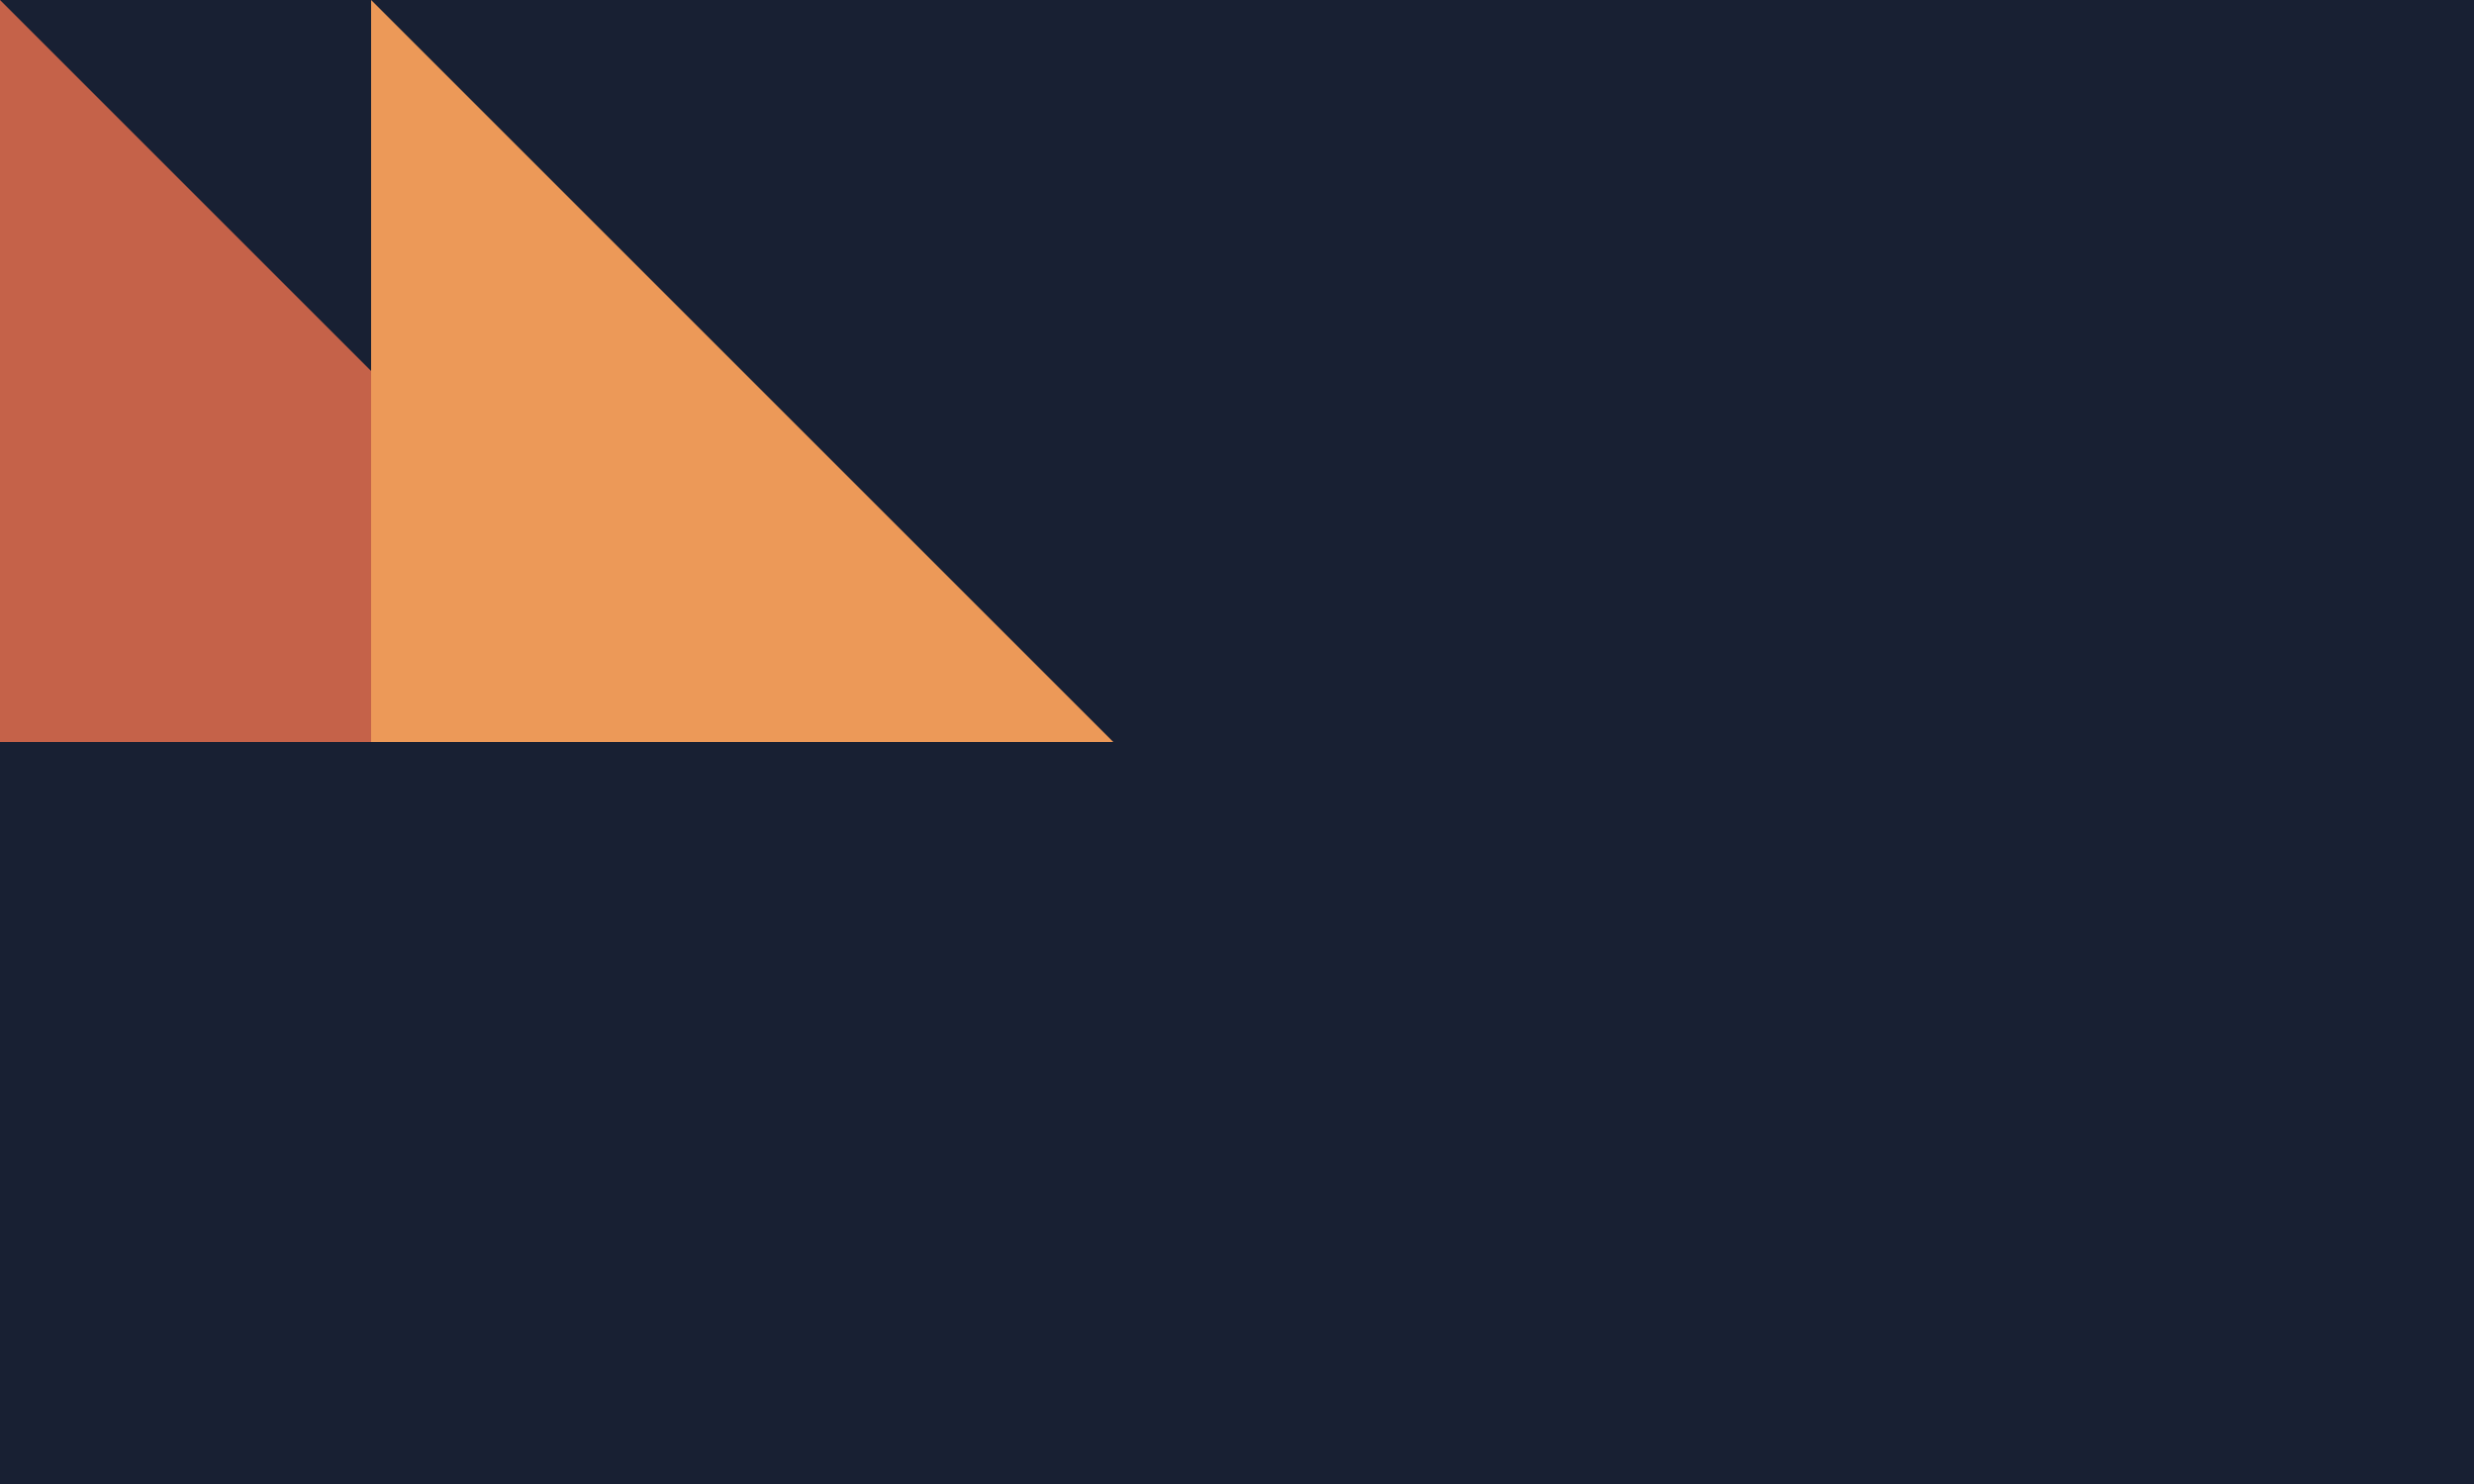
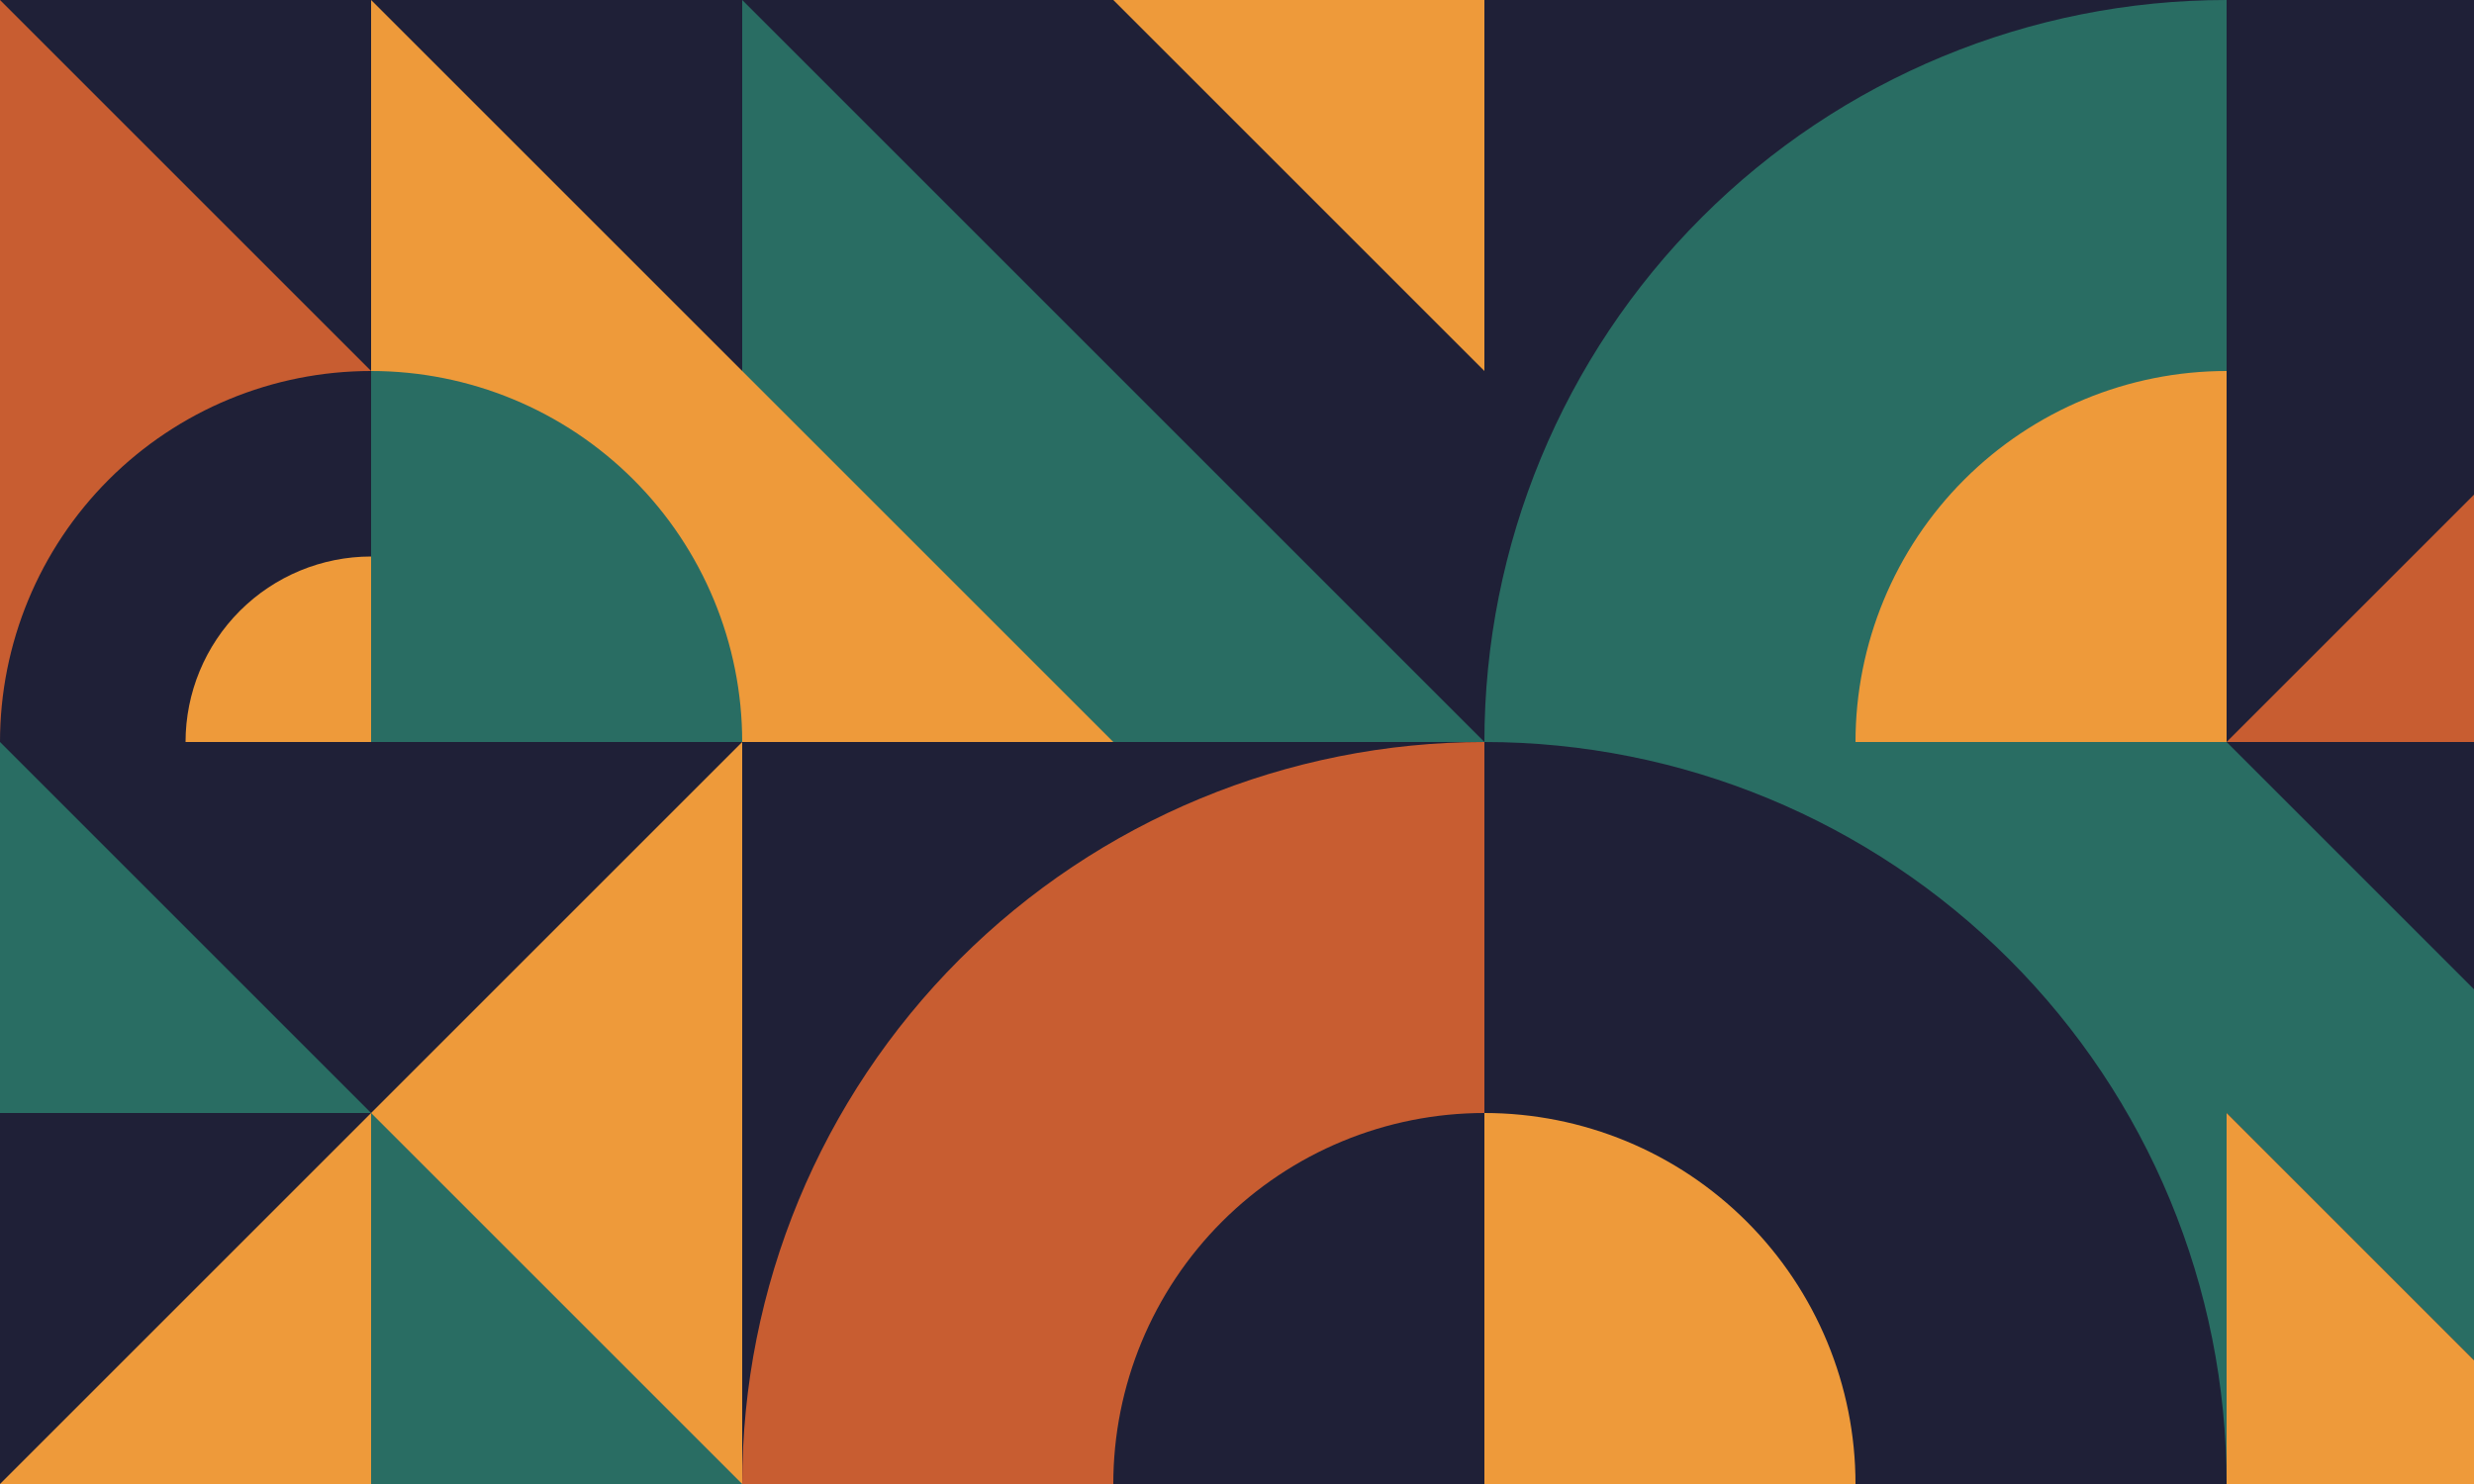
- <svg xmlns="http://www.w3.org/2000/svg" version="1.1" baseProfile="full" height="180px" width="300px">
-   <rect x="0" y="0" width="300" height="180" fill="#182033" />
-   <polygon points="0,0 90,90 0,90" fill="#c56249" />
-   <polygon points="45,0 135,90 45,90" fill="#ec9958" />
+ <svg xmlns="http://www.w3.org/2000/svg" version="1.1" width="300" height="180" viewBox="0 0 300 180">
+   <path d="M0 180L300 180L300 -0L0 -0Z" style="fill: rgb(12.109%,12.5%,21.484%);stroke: none;" />
+   <path d="M0 -0L90 90L0 90Z" style="fill: rgb(78.516%,36.328%,19.141%);stroke: none;" />
+   <path d="M90 -0L180 90L90 90Z" style="fill: rgb(16.016%,42.578%,38.672%);stroke: none;" />
+   <path d="M45 -0L135 90L45 90Z" style="fill: rgb(93.359%,60.547%,22.656%);stroke: none;" />
+   <path d="M45 90L45 45C33.065 45,21.62 49.742,13.181 58.181C4.742 66.62,0 78.065,0 90Z" style="fill: rgb(12.109%,12.5%,21.484%);stroke: none;" />
+   <path d="M45 90L45 67.5C39.032 67.5,33.31 69.871,29.09 74.09C24.871 78.31,22.5 84.032,22.5 90Z" style="fill: rgb(93.359%,60.547%,22.656%);stroke: none;" />
+   <path d="M45 90L90 90C90 78.065,85.258 66.62,76.819 58.181C68.38 49.742,56.935 45,45 45Z" style="fill: rgb(16.016%,42.578%,38.672%);stroke: none;" />
+   <path d="M135 -0L180 -0L180 45Z" style="fill: rgb(93.359%,60.547%,22.656%);stroke: none;" />
+   <path d="M270 90C270 59.999,270 30.001,270 -0C246.129 -0,223.239 9.484,206.362 26.362C189.484 43.239,180 66.129,180 90C210.001 90,239.999 90,270 90Z" style="fill: rgb(16.016%,42.578%,38.672%);stroke: none;" />
+   <path d="M270 90L270 45C258.065 45,246.62 49.742,238.181 58.181C229.742 66.62,225 78.065,225 90Z" style="fill: rgb(93.359%,60.547%,22.656%);stroke: none;" />
+   <path d="M270 90L300 60L300 90Z" style="fill: rgb(78.516%,36.328%,19.141%);stroke: none;" />
+   <path d="M0 135L0 90L45 135Z" style="fill: rgb(16.016%,42.578%,38.672%);stroke: none;" />
+   <path d="M0 180L90 90L90 180Z" style="fill: rgb(93.359%,60.547%,22.656%);stroke: none;" />
+   <path d="M45 180L45 135L90 180Z" style="fill: rgb(16.016%,42.578%,38.672%);stroke: none;" />
+   <path d="M180 180C180 149.999,180 120.001,180 90C156.129 90,133.239 99.484,116.362 116.362C99.484 133.239,90 156.129,90 180C120.001 180,149.999 180,180 180Z" style="fill: rgb(78.516%,36.328%,19.141%);stroke: none;" />
+   <path d="M180 180L180 135C168.065 135,156.62 139.742,148.181 148.181C139.742 156.62,135 168.065,135 180Z" style="fill: rgb(12.109%,12.5%,21.484%);stroke: none;" />
+   <path d="M180 180L225 180C225 168.065,220.258 156.62,211.819 148.181C203.38 139.742,191.935 135,180 135Z" style="fill: rgb(93.359%,60.547%,22.656%);stroke: none;" />
+   <path d="M270 90C270 120.001,270 149.999,270 180C270 156.129,260.516 133.239,243.638 116.362C226.761 99.484,203.871 90,180 90C210.001 90,239.999 90,270 90Z" style="fill: rgb(16.016%,42.578%,38.672%);stroke: none;" />
+   <path d="M270 135L270 90L300 120L300 165Z" style="fill: rgb(16.016%,42.578%,38.672%);stroke: none;" />
+   <path d="M270 180L270 135L300 165L300 180Z" style="fill: rgb(93.359%,60.547%,22.656%);stroke: none;" />
</svg>
